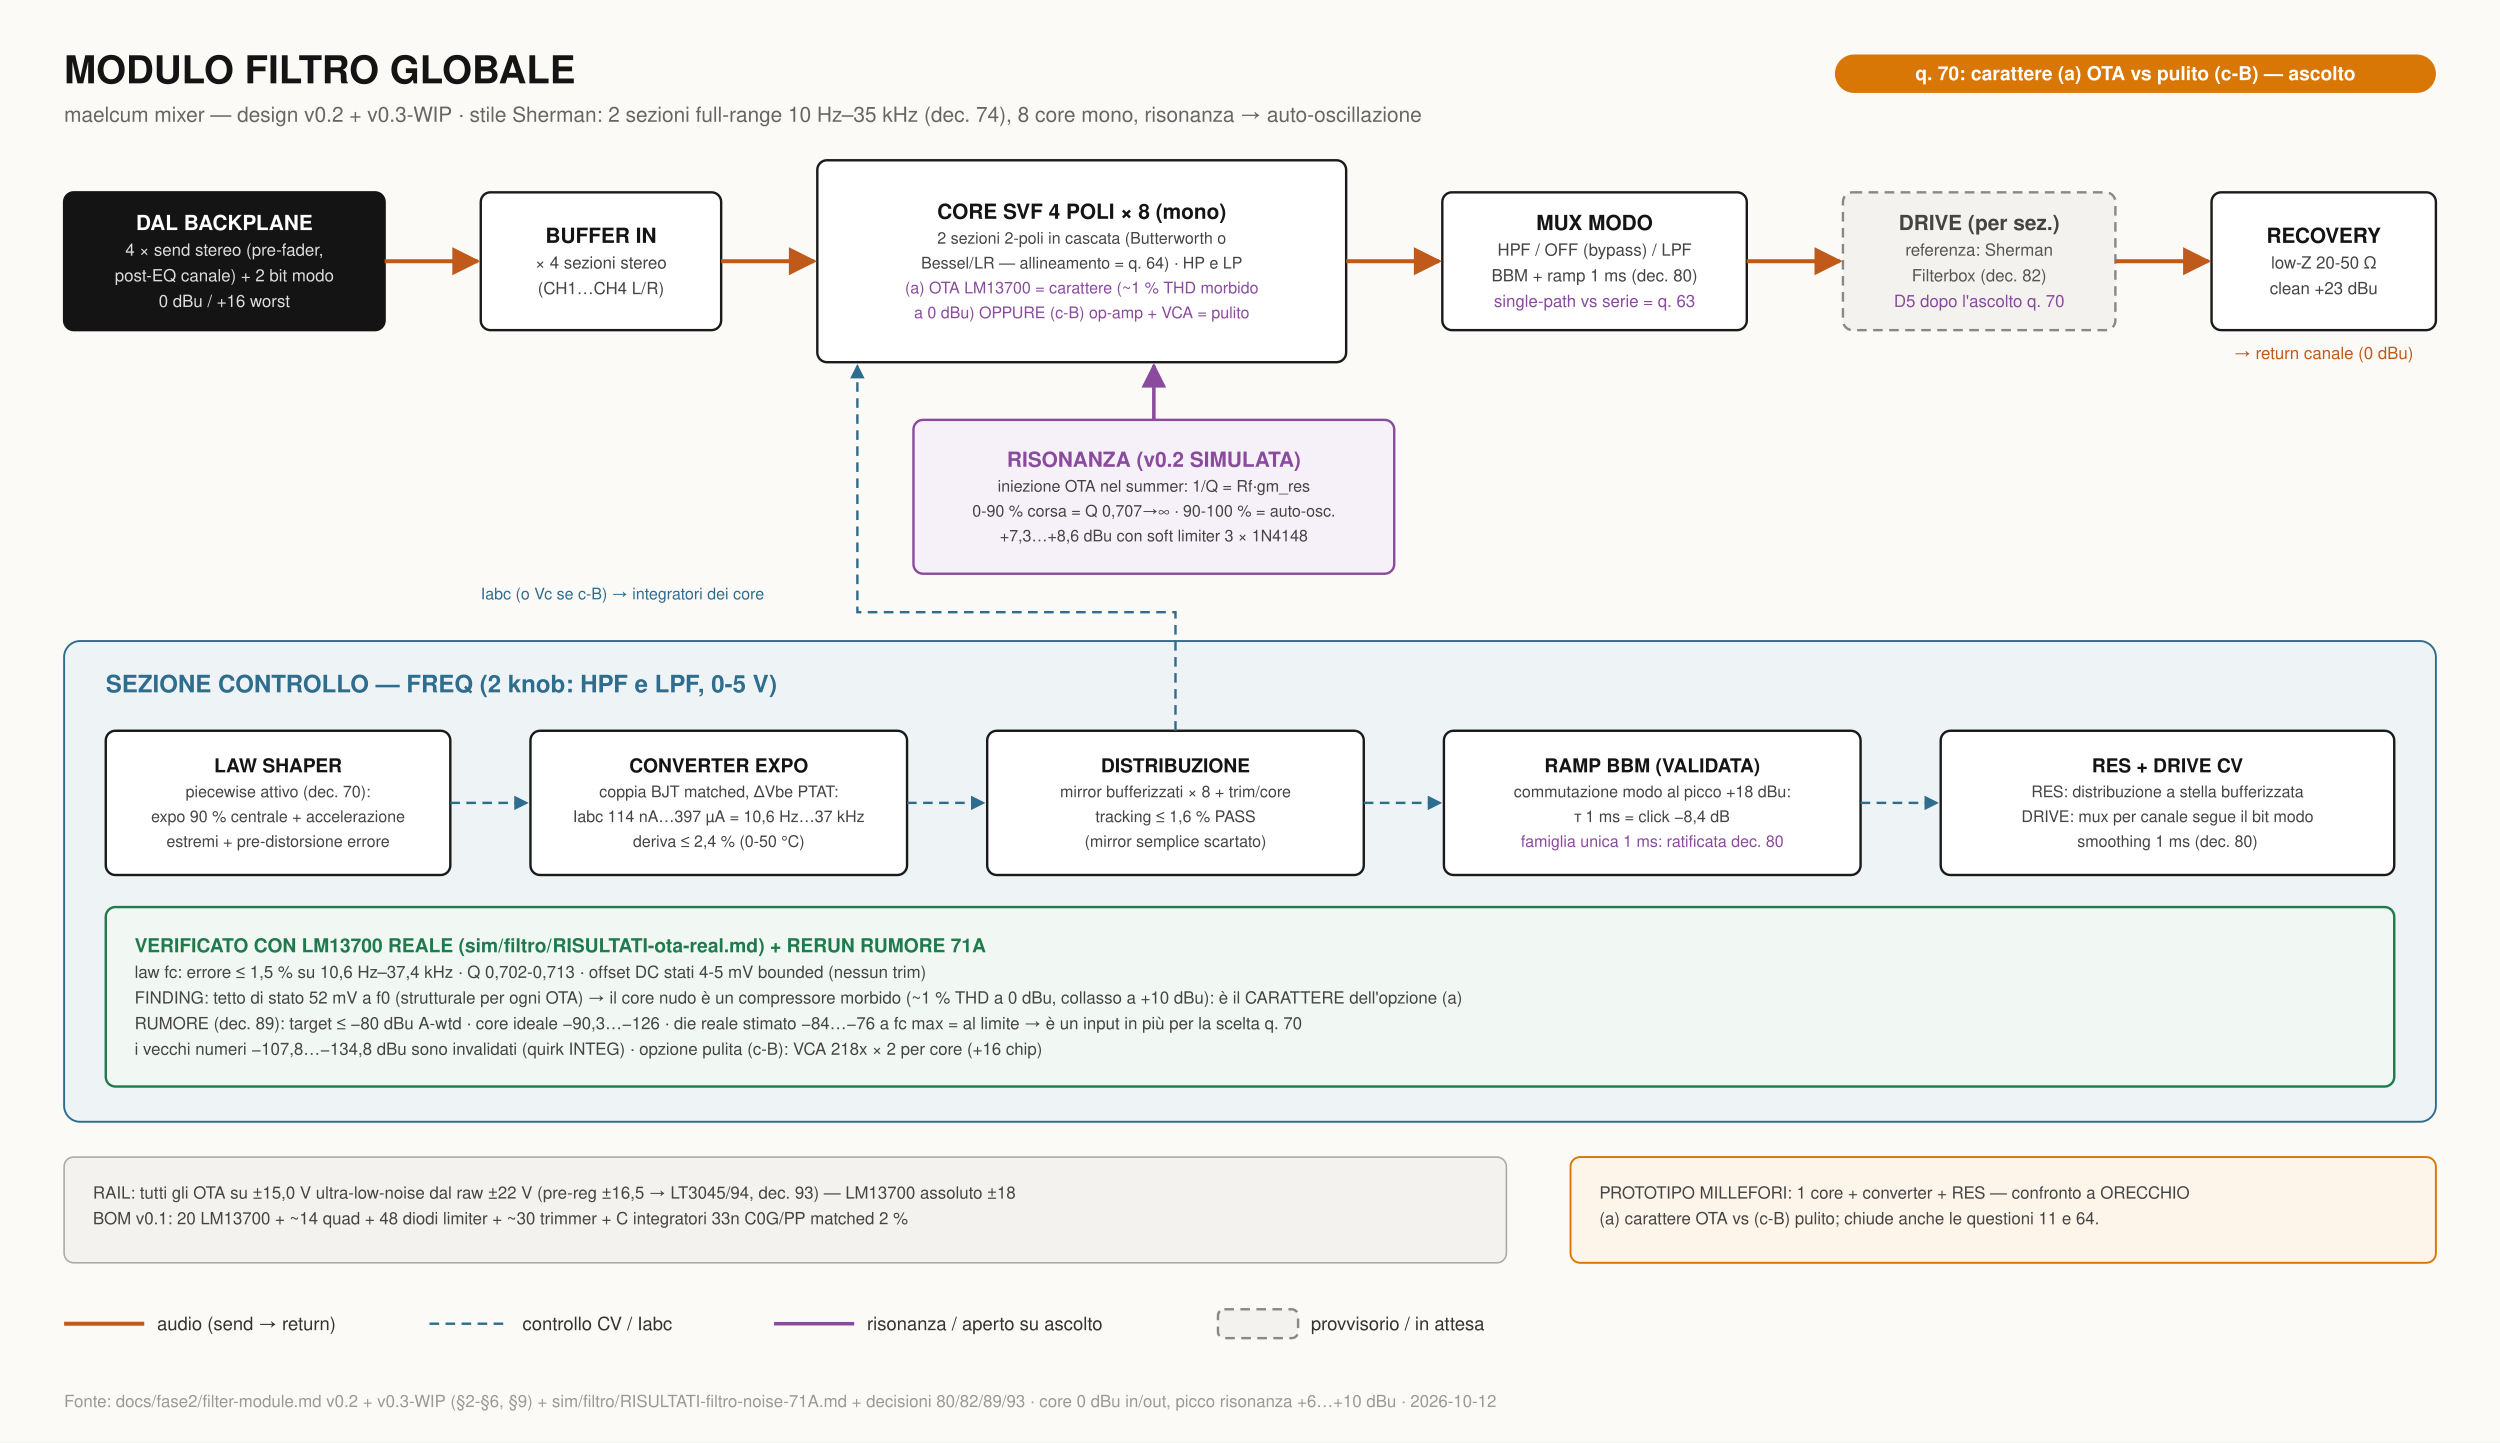
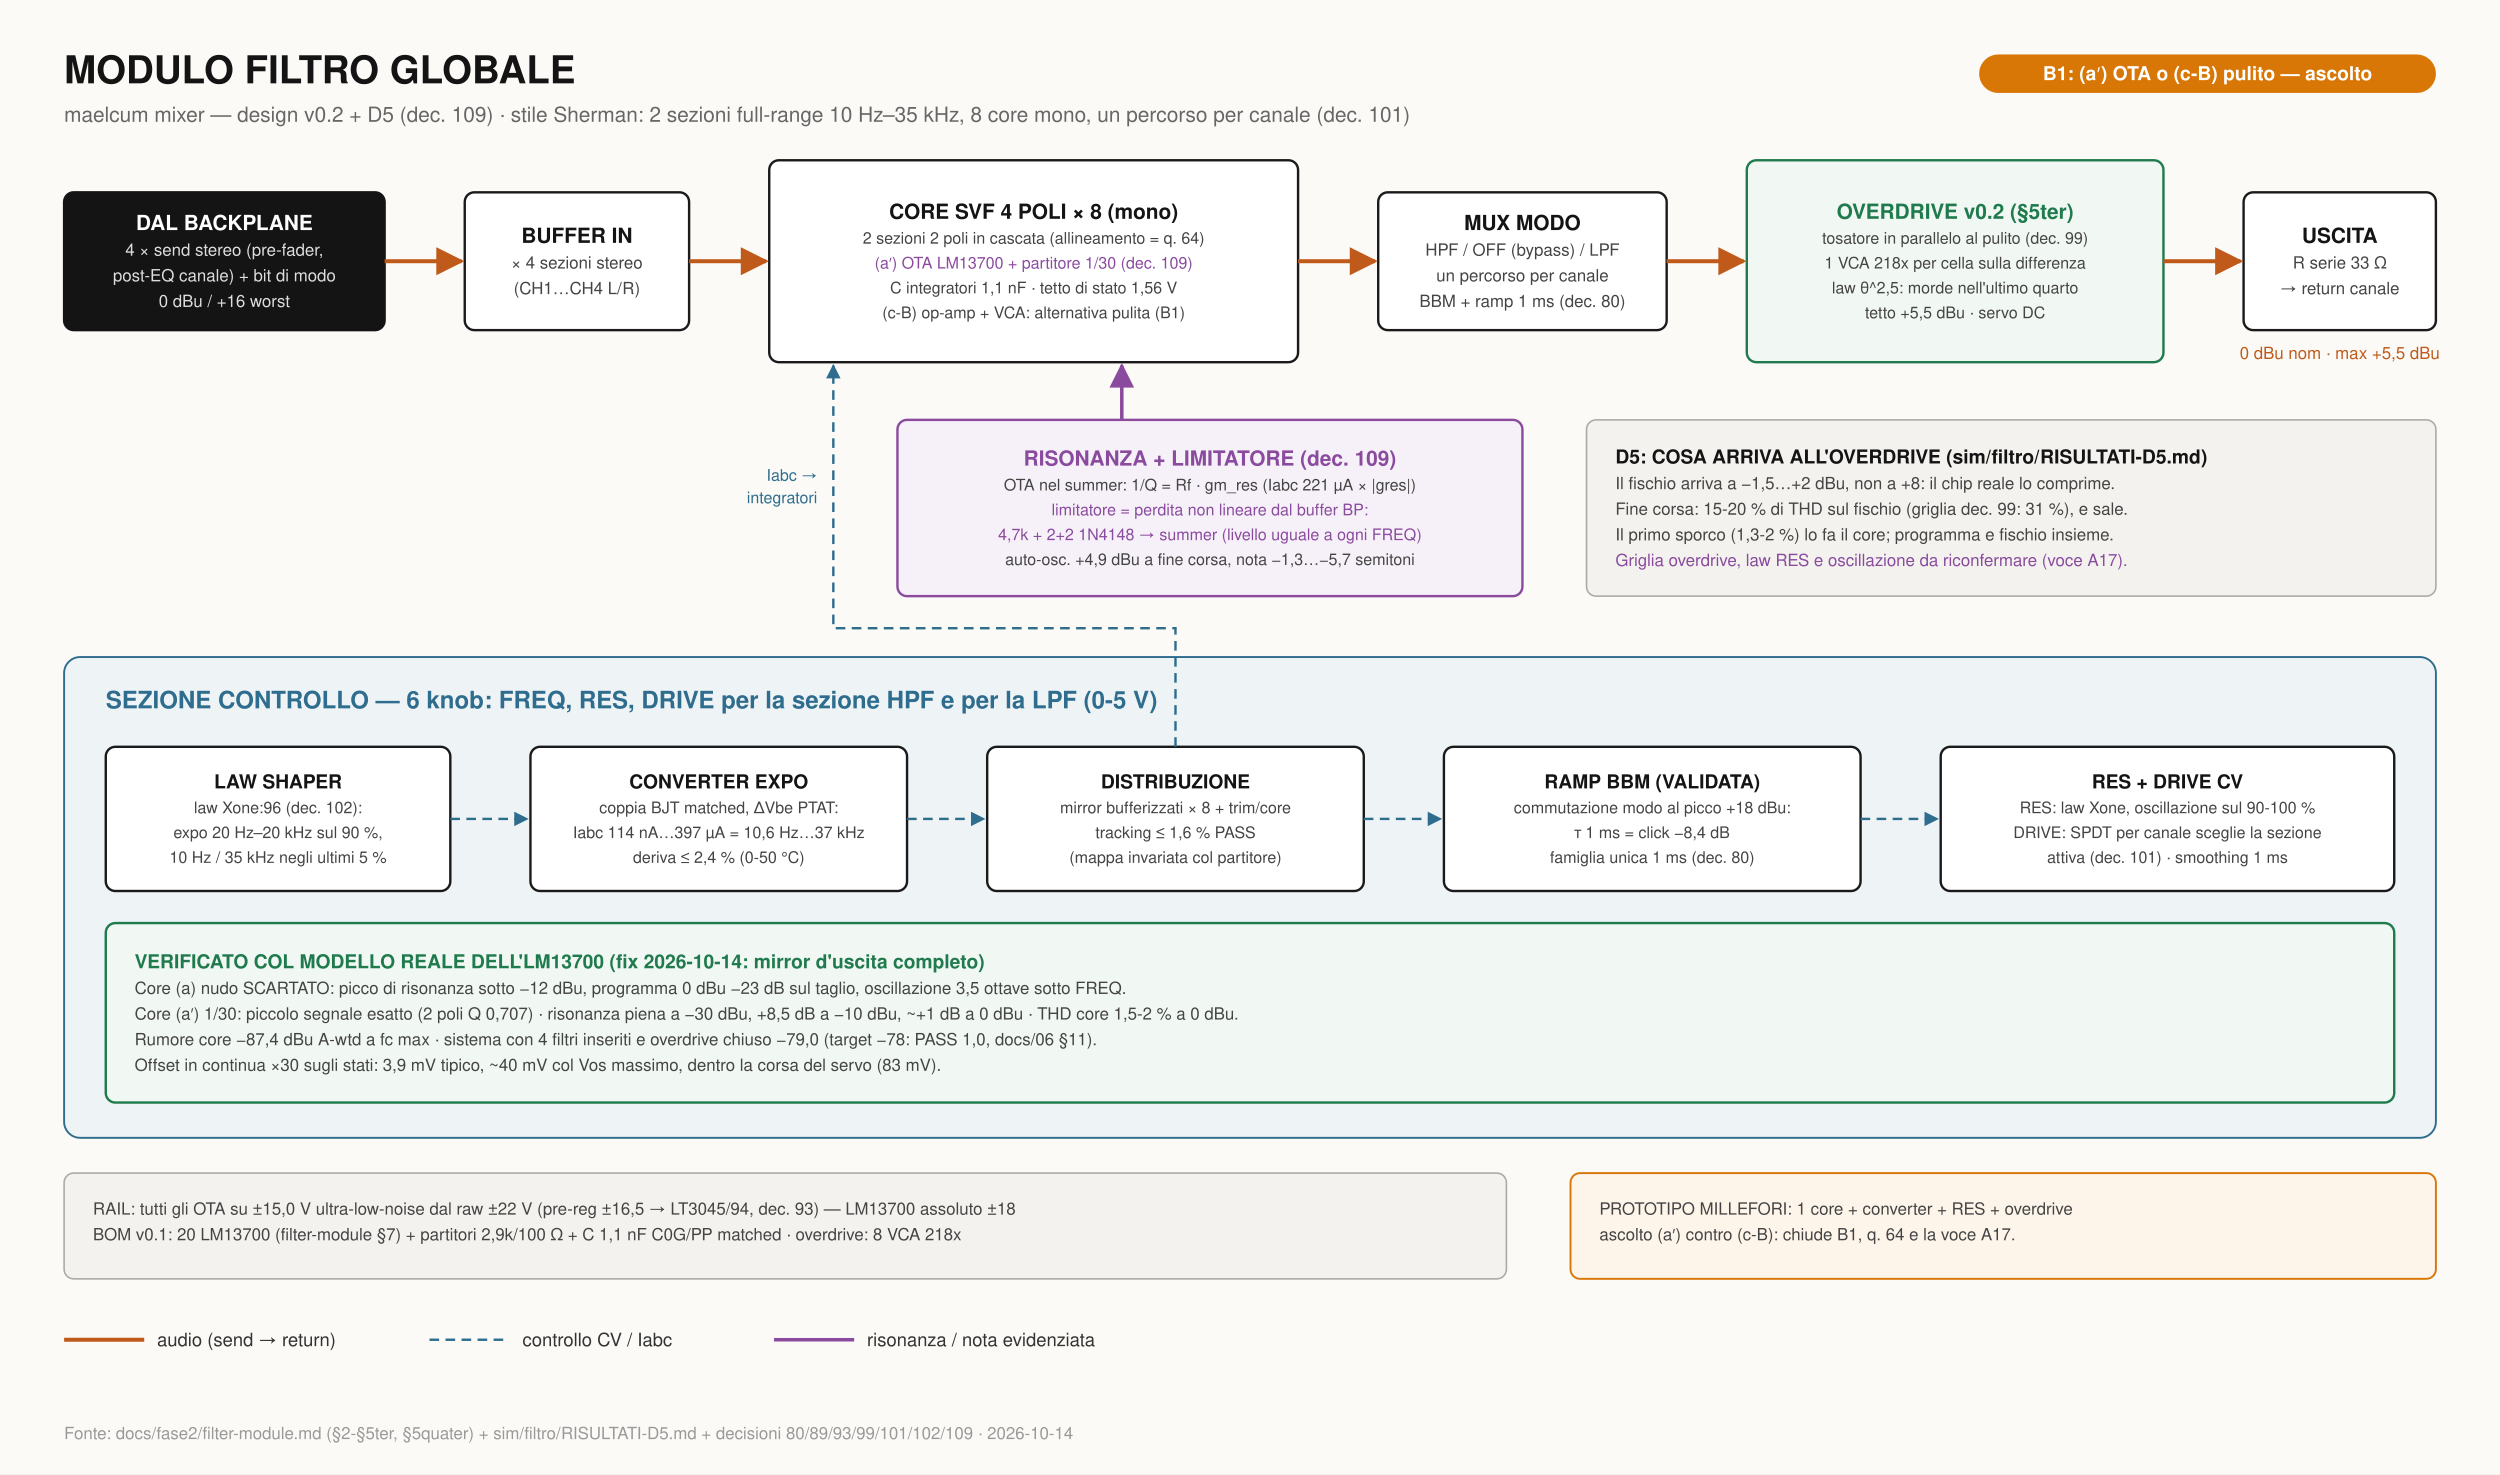
- <svg xmlns="http://www.w3.org/2000/svg" viewBox="0 0 1560 900" font-family="Helvetica Neue, Helvetica, Arial, sans-serif">
+ <svg xmlns="http://www.w3.org/2000/svg" viewBox="0 0 1560 920" font-family="Helvetica Neue, Helvetica, Arial, sans-serif">
  <defs>
    <marker id="ar" viewBox="0 0 10 10" refX="9" refY="5" markerWidth="7" markerHeight="7" orient="auto-start-reverse">
      <path d="M0,0 L10,5 L0,10 z" fill="#C05A1B" />
    </marker>
    <marker id="arb" viewBox="0 0 10 10" refX="9" refY="5" markerWidth="7" markerHeight="7" orient="auto-start-reverse">
      <path d="M0,0 L10,5 L0,10 z" fill="#8A4A9E" />
    </marker>
    <marker id="arw" viewBox="0 0 10 10" refX="9" refY="5" markerWidth="6" markerHeight="6" orient="auto-start-reverse">
      <path d="M0,0 L10,5 L0,10 z" fill="#2F6D8E" />
    </marker>
+     <marker id="ark" viewBox="0 0 10 10" refX="9" refY="5" markerWidth="7" markerHeight="7" orient="auto-start-reverse">
+       <path d="M0,0 L10,5 L0,10 z" fill="#333" />
+     </marker>
  </defs>
-   <rect width="1560" height="900" fill="#FBFAF7" />
+   <rect width="1560" height="920" fill="#FBFAF7" />
  <text x="40" y="52" font-size="24" font-weight="700" fill="#141414">MODULO FILTRO GLOBALE</text>
-   <text x="40" y="76" font-size="13" fill="#666">maelcum mixer — design v0.2 + v0.3-WIP · stile Sherman: 2 sezioni full-range 10 Hz–35 kHz (dec. 74), 8 core mono, risonanza → auto-oscillazione</text>
-   <rect x="1145" y="34" width="375" height="24" rx="12" fill="#D97706" />
-   <text x="1332.5" y="50" font-size="12" font-weight="600" fill="#fff" text-anchor="middle">q. 70: carattere (a) OTA vs pulito (c-B) — ascolto</text>
+   <text x="40" y="76" font-size="13" fill="#666">maelcum mixer — design v0.2 + D5 (dec. 109) · stile Sherman: 2 sezioni full-range 10 Hz–35 kHz, 8 core mono, un percorso per canale (dec. 101)</text>
+   <rect x="1235" y="34" width="285" height="24" rx="12" fill="#D97706" />
+   <text x="1377.5" y="50" font-size="12" font-weight="600" fill="#fff" text-anchor="middle">B1: (a′) OTA o (c-B) pulito — ascolto</text>
  <rect x="40" y="120" width="200" height="86" rx="6" fill="#141414" stroke="#141414" stroke-width="1.5" />
  <text x="140" y="143.55" font-size="13" font-weight="700" fill="#fff" text-anchor="middle">DAL BACKPLANE</text>
  <text x="140" y="159.55" font-size="10.5" fill="#ddd" text-anchor="middle">4 × send stereo (pre-fader,</text>
-   <text x="140" y="175.55" font-size="10.5" fill="#ddd" text-anchor="middle">post-EQ canale) + 2 bit modo</text>
+   <text x="140" y="175.55" font-size="10.5" fill="#ddd" text-anchor="middle">post-EQ canale) + bit di modo</text>
  <text x="140" y="191.55" font-size="10.5" fill="#ddd" text-anchor="middle">0 dBu / +16 worst</text>
-   <rect x="300" y="120" width="150" height="86" rx="6" fill="#fff" stroke="#1A1A1A" stroke-width="1.5" />
-   <text x="375" y="151.55" font-size="13" font-weight="700" fill="#141414" text-anchor="middle">BUFFER IN</text>
-   <text x="375" y="167.55" font-size="10.5" fill="#444" text-anchor="middle">× 4 sezioni stereo</text>
-   <text x="375" y="183.55" font-size="10.5" fill="#444" text-anchor="middle">(CH1…CH4 L/R)</text>
-   <rect x="510" y="100" width="330" height="126" rx="6" fill="#fff" stroke="#1A1A1A" stroke-width="1.5" />
-   <text x="675" y="136.55" font-size="13" font-weight="700" fill="#141414" text-anchor="middle">CORE SVF 4 POLI × 8 (mono)</text>
-   <text x="675" y="152.05" font-size="10" fill="#444" text-anchor="middle">2 sezioni 2-poli in cascata (Butterworth o</text>
-   <text x="675" y="167.55" font-size="10" fill="#444" text-anchor="middle">Bessel/LR — allineamento = q. 64) · HP e LP</text>
-   <text x="675" y="183.05" font-size="10" fill="#8A4A9E" text-anchor="middle">(a) OTA LM13700 = carattere (~1 % THD morbido</text>
-   <text x="675" y="198.55" font-size="10" fill="#8A4A9E" text-anchor="middle">a 0 dBu) OPPURE (c-B) op-amp + VCA = pulito</text>
-   <rect x="900" y="120" width="190" height="86" rx="6" fill="#fff" stroke="#1A1A1A" stroke-width="1.5" />
-   <text x="995" y="143.55" font-size="13" font-weight="700" fill="#141414" text-anchor="middle">MUX MODO</text>
-   <text x="995" y="159.55" font-size="10.5" fill="#444" text-anchor="middle">HPF / OFF (bypass) / LPF</text>
-   <text x="995" y="175.55" font-size="10.5" fill="#444" text-anchor="middle">BBM + ramp 1 ms (dec. 80)</text>
-   <text x="995" y="191.55" font-size="10.5" fill="#8A4A9E" text-anchor="middle">single-path vs serie = q. 63</text>
-   <rect x="1150" y="120" width="170" height="86" rx="6" fill="#F3F2EE" stroke="#888" stroke-width="1.5" stroke-dasharray="6 4" />
-   <text x="1235" y="143.55" font-size="13" font-weight="700" fill="#444" text-anchor="middle">DRIVE (per sez.)</text>
-   <text x="1235" y="159.55" font-size="10.5" fill="#555" text-anchor="middle">referenza: Sherman</text>
-   <text x="1235" y="175.55" font-size="10.5" fill="#555" text-anchor="middle">Filterbox (dec. 82)</text>
-   <text x="1235" y="191.55" font-size="10.5" fill="#8A4A9E" text-anchor="middle">D5 dopo l'ascolto q. 70</text>
-   <rect x="1380" y="120" width="140" height="86" rx="6" fill="#fff" stroke="#1A1A1A" stroke-width="1.5" />
-   <text x="1450" y="151.55" font-size="13" font-weight="700" fill="#141414" text-anchor="middle">RECOVERY</text>
-   <text x="1450" y="167.55" font-size="10.5" fill="#444" text-anchor="middle">low-Z 20-50 Ω</text>
-   <text x="1450" y="183.55" font-size="10.5" fill="#444" text-anchor="middle">clean +23 dBu</text>
-   <path d="M 240 163 L 298 163" stroke="#C05A1B" stroke-width="2.5" fill="none" marker-end="url(#ar)" />
-   <path d="M 450 163 L 508 163" stroke="#C05A1B" stroke-width="2.5" fill="none" marker-end="url(#ar)" />
-   <path d="M 840 163 L 898 163" stroke="#C05A1B" stroke-width="2.5" fill="none" marker-end="url(#ar)" />
-   <path d="M 1090 163 L 1148 163" stroke="#C05A1B" stroke-width="2.5" fill="none" marker-end="url(#ar)" />
-   <path d="M 1320 163 L 1378 163" stroke="#C05A1B" stroke-width="2.5" fill="none" marker-end="url(#ar)" />
-   <text x="1450" y="224" font-size="10.5" fill="#C05A1B" text-anchor="middle">→ return canale (0 dBu)</text>
-   <rect x="570" y="262" width="300" height="96" rx="6" fill="#F6F1F8" stroke="#8A4A9E" stroke-width="1.5" />
-   <text x="720" y="291.3" font-size="13" font-weight="700" fill="#8A4A9E" text-anchor="middle">RISONANZA (v0.2 SIMULATA)</text>
-   <text x="720" y="306.8" font-size="10" fill="#444" text-anchor="middle">iniezione OTA nel summer: 1/Q = Rf·gm_res</text>
-   <text x="720" y="322.3" font-size="10" fill="#444" text-anchor="middle">0-90 % corsa = Q 0,707→∞ · 90-100 % = auto-osc.</text>
-   <text x="720" y="337.8" font-size="10" fill="#444" text-anchor="middle">+7,3…+8,6 dBu con soft limiter 3 × 1N4148</text>
-   <path d="M 720 262 L 720 228" stroke="#8A4A9E" stroke-width="2.2" fill="none" marker-end="url(#arb)" />
-   <rect x="40" y="400" width="1480" height="300" rx="10" fill="#EEF3F6" stroke="#2F6D8E" stroke-width="1.2" />
-   <text x="66" y="432" font-size="15" font-weight="700" fill="#2F6D8E">SEZIONE CONTROLLO — FREQ (2 knob: HPF e LPF, 0-5 V)</text>
-   <rect x="66" y="456" width="215" height="90" rx="6" fill="#fff" stroke="#1A1A1A" stroke-width="1.5" />
-   <text x="173.5" y="481.95" font-size="12" font-weight="700" fill="#141414" text-anchor="middle">LAW SHAPER</text>
-   <text x="173.5" y="497.45" font-size="10" fill="#444" text-anchor="middle">piecewise attivo (dec. 70):</text>
-   <text x="173.5" y="512.95" font-size="10" fill="#444" text-anchor="middle">expo 90 % centrale + accelerazione</text>
-   <text x="173.5" y="528.45" font-size="10" fill="#444" text-anchor="middle">estremi + pre-distorsione errore</text>
-   <rect x="331" y="456" width="235" height="90" rx="6" fill="#fff" stroke="#1A1A1A" stroke-width="1.5" />
-   <text x="448.5" y="481.95" font-size="12" font-weight="700" fill="#141414" text-anchor="middle">CONVERTER EXPO</text>
-   <text x="448.5" y="497.45" font-size="10" fill="#444" text-anchor="middle">coppia BJT matched, ΔVbe PTAT:</text>
-   <text x="448.5" y="512.95" font-size="10" fill="#444" text-anchor="middle">Iabc 114 nA…397 µA = 10,6 Hz…37 kHz</text>
-   <text x="448.5" y="528.45" font-size="10" fill="#444" text-anchor="middle">deriva ≤ 2,4 % (0-50 °C)</text>
-   <rect x="616" y="456" width="235" height="90" rx="6" fill="#fff" stroke="#1A1A1A" stroke-width="1.5" />
-   <text x="733.5" y="481.95" font-size="12" font-weight="700" fill="#141414" text-anchor="middle">DISTRIBUZIONE</text>
-   <text x="733.5" y="497.45" font-size="10" fill="#444" text-anchor="middle">mirror bufferizzati × 8 + trim/core</text>
-   <text x="733.5" y="512.95" font-size="10" fill="#444" text-anchor="middle">tracking ≤ 1,6 % PASS</text>
-   <text x="733.5" y="528.45" font-size="10" fill="#444" text-anchor="middle">(mirror semplice scartato)</text>
-   <rect x="901" y="456" width="260" height="90" rx="6" fill="#fff" stroke="#1A1A1A" stroke-width="1.5" />
-   <text x="1031" y="481.95" font-size="12" font-weight="700" fill="#141414" text-anchor="middle">RAMP BBM (VALIDATA)</text>
-   <text x="1031" y="497.45" font-size="10" fill="#444" text-anchor="middle">commutazione modo al picco +18 dBu:</text>
-   <text x="1031" y="512.95" font-size="10" fill="#444" text-anchor="middle">τ 1 ms = click −8,4 dB</text>
-   <text x="1031" y="528.45" font-size="10" fill="#8A4A9E" text-anchor="middle">famiglia unica 1 ms: ratificata dec. 80</text>
-   <rect x="1211" y="456" width="283" height="90" rx="6" fill="#fff" stroke="#1A1A1A" stroke-width="1.5" />
-   <text x="1352.5" y="481.95" font-size="12" font-weight="700" fill="#141414" text-anchor="middle">RES + DRIVE CV</text>
-   <text x="1352.5" y="497.45" font-size="10" fill="#444" text-anchor="middle">RES: distribuzione a stella bufferizzata</text>
-   <text x="1352.5" y="512.95" font-size="10" fill="#444" text-anchor="middle">DRIVE: mux per canale segue il bit modo</text>
-   <text x="1352.5" y="528.45" font-size="10" fill="#444" text-anchor="middle">smoothing 1 ms (dec. 80)</text>
-   <path d="M 281 501 L 329 501" stroke="#2F6D8E" stroke-width="1.5" fill="none" stroke-dasharray="6 4" marker-end="url(#arw)" />
-   <path d="M 566 501 L 614 501" stroke="#2F6D8E" stroke-width="1.5" fill="none" stroke-dasharray="6 4" marker-end="url(#arw)" />
-   <path d="M 851 501 L 899 501" stroke="#2F6D8E" stroke-width="1.5" fill="none" stroke-dasharray="6 4" marker-end="url(#arw)" />
-   <path d="M 1161 501 L 1209 501" stroke="#2F6D8E" stroke-width="1.5" fill="none" stroke-dasharray="6 4" marker-end="url(#arw)" />
-   <path d="M 733.5 456 L 733.5 382 L 535 382 L 535 228" stroke="#2F6D8E" stroke-width="1.5" fill="none" stroke-dasharray="6 4" marker-end="url(#arw)" />
-   <text x="300" y="374" font-size="10" fill="#2F6D8E">Iabc (o Vc se c-B) → integratori dei core</text>
-   <rect x="66" y="566" width="1428" height="112" rx="6" fill="#F1F7F3" stroke="#1F7A4D" stroke-width="1.5" />
-   <text x="84" y="594.2" font-size="12" font-weight="700" fill="#1F7A4D">VERIFICATO CON LM13700 REALE (sim/filtro/RISULTATI-ota-real.md) + RERUN RUMORE 71A</text>
-   <text x="84" y="610.2" font-size="10.5" fill="#444">law fc: errore ≤ 1,5 % su 10,6 Hz–37,4 kHz · Q 0,702-0,713 · offset DC stati 4-5 mV bounded (nessun trim)</text>
-   <text x="84" y="626.2" font-size="10.5" fill="#444">FINDING: tetto di stato 52 mV a f0 (strutturale per ogni OTA) → il core nudo è un compressore morbido (~1 % THD a 0 dBu, collasso a +10 dBu): è il CARATTERE dell'opzione (a)</text>
-   <text x="84" y="642.2" font-size="10.5" fill="#444">RUMORE (dec. 89): target ≤ −80 dBu A-wtd · core ideale −90,3…−126 · die reale stimato −84…−76 a fc max = al limite → è un input in più per la scelta q. 70</text>
-   <text x="84" y="658.2" font-size="10.5" fill="#444">i vecchi numeri −107,8…−134,8 dBu sono invalidati (quirk INTEG) · opzione pulita (c-B): VCA 218x × 2 per core (+16 chip)</text>
-   <rect x="40" y="722" width="900" height="66" rx="6" fill="#F3F2EE" stroke="#AAA" stroke-width="1" />
-   <text x="58" y="747.925" font-size="10.5" fill="#444">RAIL: tutti gli OTA su ±15,0 V ultra-low-noise dal raw ±22 V (pre-reg ±16,5 → LT3045/94, dec. 93) — LM13700 assoluto ±18</text>
-   <text x="58" y="763.925" font-size="10.5" fill="#444">BOM v0.1: 20 LM13700 + ~14 quad + 48 diodi limiter + ~30 trimmer + C integratori 33n C0G/PP matched 2 %</text>
-   <rect x="980" y="722" width="540" height="66" rx="6" fill="#FDF4EA" stroke="#D97706" stroke-width="1.2" />
-   <text x="998" y="747.925" font-size="10.5" fill="#444">PROTOTIPO MILLEFORI: 1 core + converter + RES — confronto a ORECCHIO</text>
-   <text x="998" y="763.925" font-size="10.5" fill="#444">(a) carattere OTA vs (c-B) pulito; chiude anche le questioni 11 e 64.</text>
-   <path d="M 40 826 L 90 826" stroke="#C05A1B" stroke-width="2.5" />
-   <text x="98" y="830" font-size="11.5" fill="#333">audio (send → return)</text>
-   <path d="M 268 826 L 318 826" stroke="#2F6D8E" stroke-width="1.5" stroke-dasharray="6 4" />
-   <text x="326" y="830" font-size="11.5" fill="#333">controllo CV / Iabc</text>
-   <path d="M 483 826 L 533 826" stroke="#8A4A9E" stroke-width="2.2" />
-   <text x="541" y="830" font-size="11.5" fill="#333">risonanza / aperto su ascolto</text>
-   <rect x="760" y="817" width="50" height="18" rx="4" fill="#F3F2EE" stroke="#888" stroke-width="1.5" stroke-dasharray="6 4" />
-   <text x="818" y="830" font-size="11.5" fill="#333">provvisorio / in attesa</text>
-   <text x="40" y="878" font-size="10.5" fill="#999">Fonte: docs/fase2/filter-module.md v0.2 + v0.3-WIP (§2-§6, §9) + sim/filtro/RISULTATI-filtro-noise-71A.md + decisioni 80/82/89/93 · core 0 dBu in/out, picco risonanza +6…+10 dBu · 2026-10-12</text>
+   <rect x="290" y="120" width="140" height="86" rx="6" fill="#fff" stroke="#1A1A1A" stroke-width="1.5" />
+   <text x="360" y="151.55" font-size="13" font-weight="700" fill="#141414" text-anchor="middle">BUFFER IN</text>
+   <text x="360" y="167.55" font-size="10.5" fill="#444" text-anchor="middle">× 4 sezioni stereo</text>
+   <text x="360" y="183.55" font-size="10.5" fill="#444" text-anchor="middle">(CH1…CH4 L/R)</text>
+   <rect x="480" y="100" width="330" height="126" rx="6" fill="#fff" stroke="#1A1A1A" stroke-width="1.5" />
+   <text x="645" y="136.55" font-size="13" font-weight="700" fill="#141414" text-anchor="middle">CORE SVF 4 POLI × 8 (mono)</text>
+   <text x="645" y="152.05" font-size="10" fill="#444" text-anchor="middle">2 sezioni 2 poli in cascata (allineamento = q. 64)</text>
+   <text x="645" y="167.55" font-size="10" fill="#8A4A9E" text-anchor="middle">(a′) OTA LM13700 + partitore 1/30 (dec. 109)</text>
+   <text x="645" y="183.05" font-size="10" fill="#444" text-anchor="middle">C integratori 1,1 nF · tetto di stato 1,56 V</text>
+   <text x="645" y="198.55" font-size="10" fill="#444" text-anchor="middle">(c-B) op-amp + VCA: alternativa pulita (B1)</text>
+   <rect x="860" y="120" width="180" height="86" rx="6" fill="#fff" stroke="#1A1A1A" stroke-width="1.5" />
+   <text x="950" y="143.55" font-size="13" font-weight="700" fill="#141414" text-anchor="middle">MUX MODO</text>
+   <text x="950" y="159.55" font-size="10.5" fill="#444" text-anchor="middle">HPF / OFF (bypass) / LPF</text>
+   <text x="950" y="175.55" font-size="10.5" fill="#444" text-anchor="middle">un percorso per canale</text>
+   <text x="950" y="191.55" font-size="10.5" fill="#444" text-anchor="middle">BBM + ramp 1 ms (dec. 80)</text>
+   <rect x="1090" y="100" width="260" height="126" rx="6" fill="#F1F7F3" stroke="#1F7A4D" stroke-width="1.5" />
+   <text x="1220" y="136.55" font-size="13" font-weight="700" fill="#1F7A4D" text-anchor="middle">OVERDRIVE v0.2 (§5ter)</text>
+   <text x="1220" y="152.05" font-size="10" fill="#444" text-anchor="middle">tosatore in parallelo al pulito (dec. 99)</text>
+   <text x="1220" y="167.55" font-size="10" fill="#444" text-anchor="middle">1 VCA 218x per cella sulla differenza</text>
+   <text x="1220" y="183.05" font-size="10" fill="#444" text-anchor="middle">law θ^2,5: morde nell'ultimo quarto</text>
+   <text x="1220" y="198.55" font-size="10" fill="#444" text-anchor="middle">tetto +5,5 dBu · servo DC</text>
+   <rect x="1400" y="120" width="120" height="86" rx="6" fill="#fff" stroke="#1A1A1A" stroke-width="1.5" />
+   <text x="1460" y="151.55" font-size="13" font-weight="700" fill="#141414" text-anchor="middle">USCITA</text>
+   <text x="1460" y="167.55" font-size="10.5" fill="#444" text-anchor="middle">R serie 33 Ω</text>
+   <text x="1460" y="183.55" font-size="10.5" fill="#444" text-anchor="middle">→ return canale</text>
+   <path d="M 240 163 L 288 163" stroke="#C05A1B" stroke-width="2.5" fill="none" marker-end="url(#ar)" />
+   <path d="M 430 163 L 478 163" stroke="#C05A1B" stroke-width="2.5" fill="none" marker-end="url(#ar)" />
+   <path d="M 810 163 L 858 163" stroke="#C05A1B" stroke-width="2.5" fill="none" marker-end="url(#ar)" />
+   <path d="M 1040 163 L 1088 163" stroke="#C05A1B" stroke-width="2.5" fill="none" marker-end="url(#ar)" />
+   <path d="M 1350 163 L 1398 163" stroke="#C05A1B" stroke-width="2.5" fill="none" marker-end="url(#ar)" />
+   <text x="1460" y="224" font-size="10.5" fill="#C05A1B" text-anchor="middle">0 dBu nom · max +5,5 dBu</text>
+   <rect x="560" y="262" width="390" height="110" rx="6" fill="#F6F1F8" stroke="#8A4A9E" stroke-width="1.5" />
+   <text x="755" y="290.55" font-size="13" font-weight="700" fill="#8A4A9E" text-anchor="middle">RISONANZA + LIMITATORE (dec. 109)</text>
+   <text x="755" y="306.05" font-size="10" fill="#444" text-anchor="middle">OTA nel summer: 1/Q = Rf · gm_res (Iabc 221 µA × |gres|)</text>
+   <text x="755" y="321.55" font-size="10" fill="#8A4A9E" text-anchor="middle">limitatore = perdita non lineare dal buffer BP:</text>
+   <text x="755" y="337.05" font-size="10" fill="#8A4A9E" text-anchor="middle">4,7k + 2+2 1N4148 → summer (livello uguale a ogni FREQ)</text>
+   <text x="755" y="352.55" font-size="10" fill="#444" text-anchor="middle">auto-osc. +4,9 dBu a fine corsa, nota −1,3…−5,7 semitoni</text>
+   <path d="M 700 262 L 700 228" stroke="#8A4A9E" stroke-width="2.2" fill="none" marker-end="url(#arb)" />
+   <rect x="990" y="262" width="530" height="110" rx="6" fill="#F3F2EE" stroke="#AAA" stroke-width="1" />
+   <text x="1008" y="289.2" font-size="12" font-weight="700" fill="#141414">D5: COSA ARRIVA ALL'OVERDRIVE (sim/filtro/RISULTATI-D5.md)</text>
+   <text x="1008" y="305.2" font-size="10.5" fill="#444">Il fischio arriva a −1,5…+2 dBu, non a +8: il chip reale lo comprime.</text>
+   <text x="1008" y="321.2" font-size="10.5" fill="#444">Fine corsa: 15-20 % di THD sul fischio (griglia dec. 99: 31 %), e sale.</text>
+   <text x="1008" y="337.2" font-size="10.5" fill="#444">Il primo sporco (1,3-2 %) lo fa il core; programma e fischio insieme.</text>
+   <text x="1008" y="353.2" font-size="10.5" fill="#8A4A9E">Griglia overdrive, law RES e oscillazione da riconfermare (voce A17).</text>
+   <rect x="40" y="410" width="1480" height="300" rx="10" fill="#EEF3F6" stroke="#2F6D8E" stroke-width="1.2" />
+   <text x="66" y="442" font-size="15" font-weight="700" fill="#2F6D8E">SEZIONE CONTROLLO — 6 knob: FREQ, RES, DRIVE per la sezione HPF e per la LPF (0-5 V)</text>
+   <rect x="66" y="466" width="215" height="90" rx="6" fill="#fff" stroke="#1A1A1A" stroke-width="1.5" />
+   <text x="173.5" y="491.95" font-size="12" font-weight="700" fill="#141414" text-anchor="middle">LAW SHAPER</text>
+   <text x="173.5" y="507.45" font-size="10" fill="#444" text-anchor="middle">law Xone:96 (dec. 102):</text>
+   <text x="173.5" y="522.95" font-size="10" fill="#444" text-anchor="middle">expo 20 Hz–20 kHz sul 90 %,</text>
+   <text x="173.5" y="538.45" font-size="10" fill="#444" text-anchor="middle">10 Hz / 35 kHz negli ultimi 5 %</text>
+   <rect x="331" y="466" width="235" height="90" rx="6" fill="#fff" stroke="#1A1A1A" stroke-width="1.5" />
+   <text x="448.5" y="491.95" font-size="12" font-weight="700" fill="#141414" text-anchor="middle">CONVERTER EXPO</text>
+   <text x="448.5" y="507.45" font-size="10" fill="#444" text-anchor="middle">coppia BJT matched, ΔVbe PTAT:</text>
+   <text x="448.5" y="522.95" font-size="10" fill="#444" text-anchor="middle">Iabc 114 nA…397 µA = 10,6 Hz…37 kHz</text>
+   <text x="448.5" y="538.45" font-size="10" fill="#444" text-anchor="middle">deriva ≤ 2,4 % (0-50 °C)</text>
+   <rect x="616" y="466" width="235" height="90" rx="6" fill="#fff" stroke="#1A1A1A" stroke-width="1.5" />
+   <text x="733.5" y="491.95" font-size="12" font-weight="700" fill="#141414" text-anchor="middle">DISTRIBUZIONE</text>
+   <text x="733.5" y="507.45" font-size="10" fill="#444" text-anchor="middle">mirror bufferizzati × 8 + trim/core</text>
+   <text x="733.5" y="522.95" font-size="10" fill="#444" text-anchor="middle">tracking ≤ 1,6 % PASS</text>
+   <text x="733.5" y="538.45" font-size="10" fill="#444" text-anchor="middle">(mappa invariata col partitore)</text>
+   <rect x="901" y="466" width="260" height="90" rx="6" fill="#fff" stroke="#1A1A1A" stroke-width="1.5" />
+   <text x="1031" y="491.95" font-size="12" font-weight="700" fill="#141414" text-anchor="middle">RAMP BBM (VALIDATA)</text>
+   <text x="1031" y="507.45" font-size="10" fill="#444" text-anchor="middle">commutazione modo al picco +18 dBu:</text>
+   <text x="1031" y="522.95" font-size="10" fill="#444" text-anchor="middle">τ 1 ms = click −8,4 dB</text>
+   <text x="1031" y="538.45" font-size="10" fill="#444" text-anchor="middle">famiglia unica 1 ms (dec. 80)</text>
+   <rect x="1211" y="466" width="283" height="90" rx="6" fill="#fff" stroke="#1A1A1A" stroke-width="1.5" />
+   <text x="1352.5" y="491.95" font-size="12" font-weight="700" fill="#141414" text-anchor="middle">RES + DRIVE CV</text>
+   <text x="1352.5" y="507.45" font-size="10" fill="#444" text-anchor="middle">RES: law Xone, oscillazione sul 90-100 %</text>
+   <text x="1352.5" y="522.95" font-size="10" fill="#444" text-anchor="middle">DRIVE: SPDT per canale sceglie la sezione</text>
+   <text x="1352.5" y="538.45" font-size="10" fill="#444" text-anchor="middle">attiva (dec. 101) · smoothing 1 ms</text>
+   <path d="M 281 511 L 329 511" stroke="#2F6D8E" stroke-width="1.5" fill="none" stroke-dasharray="6 4" marker-end="url(#arw)" />
+   <path d="M 566 511 L 614 511" stroke="#2F6D8E" stroke-width="1.5" fill="none" stroke-dasharray="6 4" marker-end="url(#arw)" />
+   <path d="M 851 511 L 899 511" stroke="#2F6D8E" stroke-width="1.5" fill="none" stroke-dasharray="6 4" marker-end="url(#arw)" />
+   <path d="M 1161 511 L 1209 511" stroke="#2F6D8E" stroke-width="1.5" fill="none" stroke-dasharray="6 4" marker-end="url(#arw)" />
+   <path d="M 733.5 466 L 733.5 392 L 520 392 L 520 228" stroke="#2F6D8E" stroke-width="1.5" fill="none" stroke-dasharray="6 4" marker-end="url(#arw)" />
+   <text x="510" y="300" font-size="10" fill="#2F6D8E" text-anchor="end">Iabc →</text>
+   <text x="510" y="314" font-size="10" fill="#2F6D8E" text-anchor="end">integratori</text>
+   <rect x="66" y="576" width="1428" height="112" rx="6" fill="#F1F7F3" stroke="#1F7A4D" stroke-width="1.5" />
+   <text x="84" y="604.2" font-size="12" font-weight="700" fill="#1F7A4D">VERIFICATO COL MODELLO REALE DELL'LM13700 (fix 2026-10-14: mirror d'uscita completo)</text>
+   <text x="84" y="620.2" font-size="10.5" fill="#444">Core (a) nudo SCARTATO: picco di risonanza sotto −12 dBu, programma 0 dBu −23 dB sul taglio, oscillazione 3,5 ottave sotto FREQ.</text>
+   <text x="84" y="636.2" font-size="10.5" fill="#444">Core (a′) 1/30: piccolo segnale esatto (2 poli Q 0,707) · risonanza piena a −30 dBu, +8,5 dB a −10 dBu, ~+1 dB a 0 dBu · THD core 1,5-2 % a 0 dBu.</text>
+   <text x="84" y="652.2" font-size="10.5" fill="#444">Rumore core −87,4 dBu A-wtd a fc max · sistema con 4 filtri inseriti e overdrive chiuso −79,0 (target −78: PASS 1,0, docs/06 §11).</text>
+   <text x="84" y="668.2" font-size="10.5" fill="#444">Offset in continua ×30 sugli stati: 3,9 mV tipico, ~40 mV col Vos massimo, dentro la corsa del servo (83 mV).</text>
+   <rect x="40" y="732" width="900" height="66" rx="6" fill="#F3F2EE" stroke="#AAA" stroke-width="1" />
+   <text x="58" y="757.925" font-size="10.5" fill="#444">RAIL: tutti gli OTA su ±15,0 V ultra-low-noise dal raw ±22 V (pre-reg ±16,5 → LT3045/94, dec. 93) — LM13700 assoluto ±18</text>
+   <text x="58" y="773.925" font-size="10.5" fill="#444">BOM v0.1: 20 LM13700 (filter-module §7) + partitori 2,9k/100 Ω + C 1,1 nF C0G/PP matched · overdrive: 8 VCA 218x</text>
+   <rect x="980" y="732" width="540" height="66" rx="6" fill="#FDF4EA" stroke="#D97706" stroke-width="1.2" />
+   <text x="998" y="757.925" font-size="10.5" fill="#444">PROTOTIPO MILLEFORI: 1 core + converter + RES + overdrive</text>
+   <text x="998" y="773.925" font-size="10.5" fill="#444">ascolto (a′) contro (c-B): chiude B1, q. 64 e la voce A17.</text>
+   <path d="M 40 836 L 90 836" stroke="#C05A1B" stroke-width="2.5" />
+   <text x="98" y="840" font-size="11.5" fill="#333">audio (send → return)</text>
+   <path d="M 268 836 L 318 836" stroke="#2F6D8E" stroke-width="1.5" stroke-dasharray="6 4" />
+   <text x="326" y="840" font-size="11.5" fill="#333">controllo CV / Iabc</text>
+   <path d="M 483 836 L 533 836" stroke="#8A4A9E" stroke-width="2.2" />
+   <text x="541" y="840" font-size="11.5" fill="#333">risonanza / nota evidenziata</text>
+   <text x="40" y="898" font-size="10.5" fill="#999">Fonte: docs/fase2/filter-module.md (§2-§5ter, §5quater) + sim/filtro/RISULTATI-D5.md + decisioni 80/89/93/99/101/102/109 · 2026-10-14</text>
</svg>
